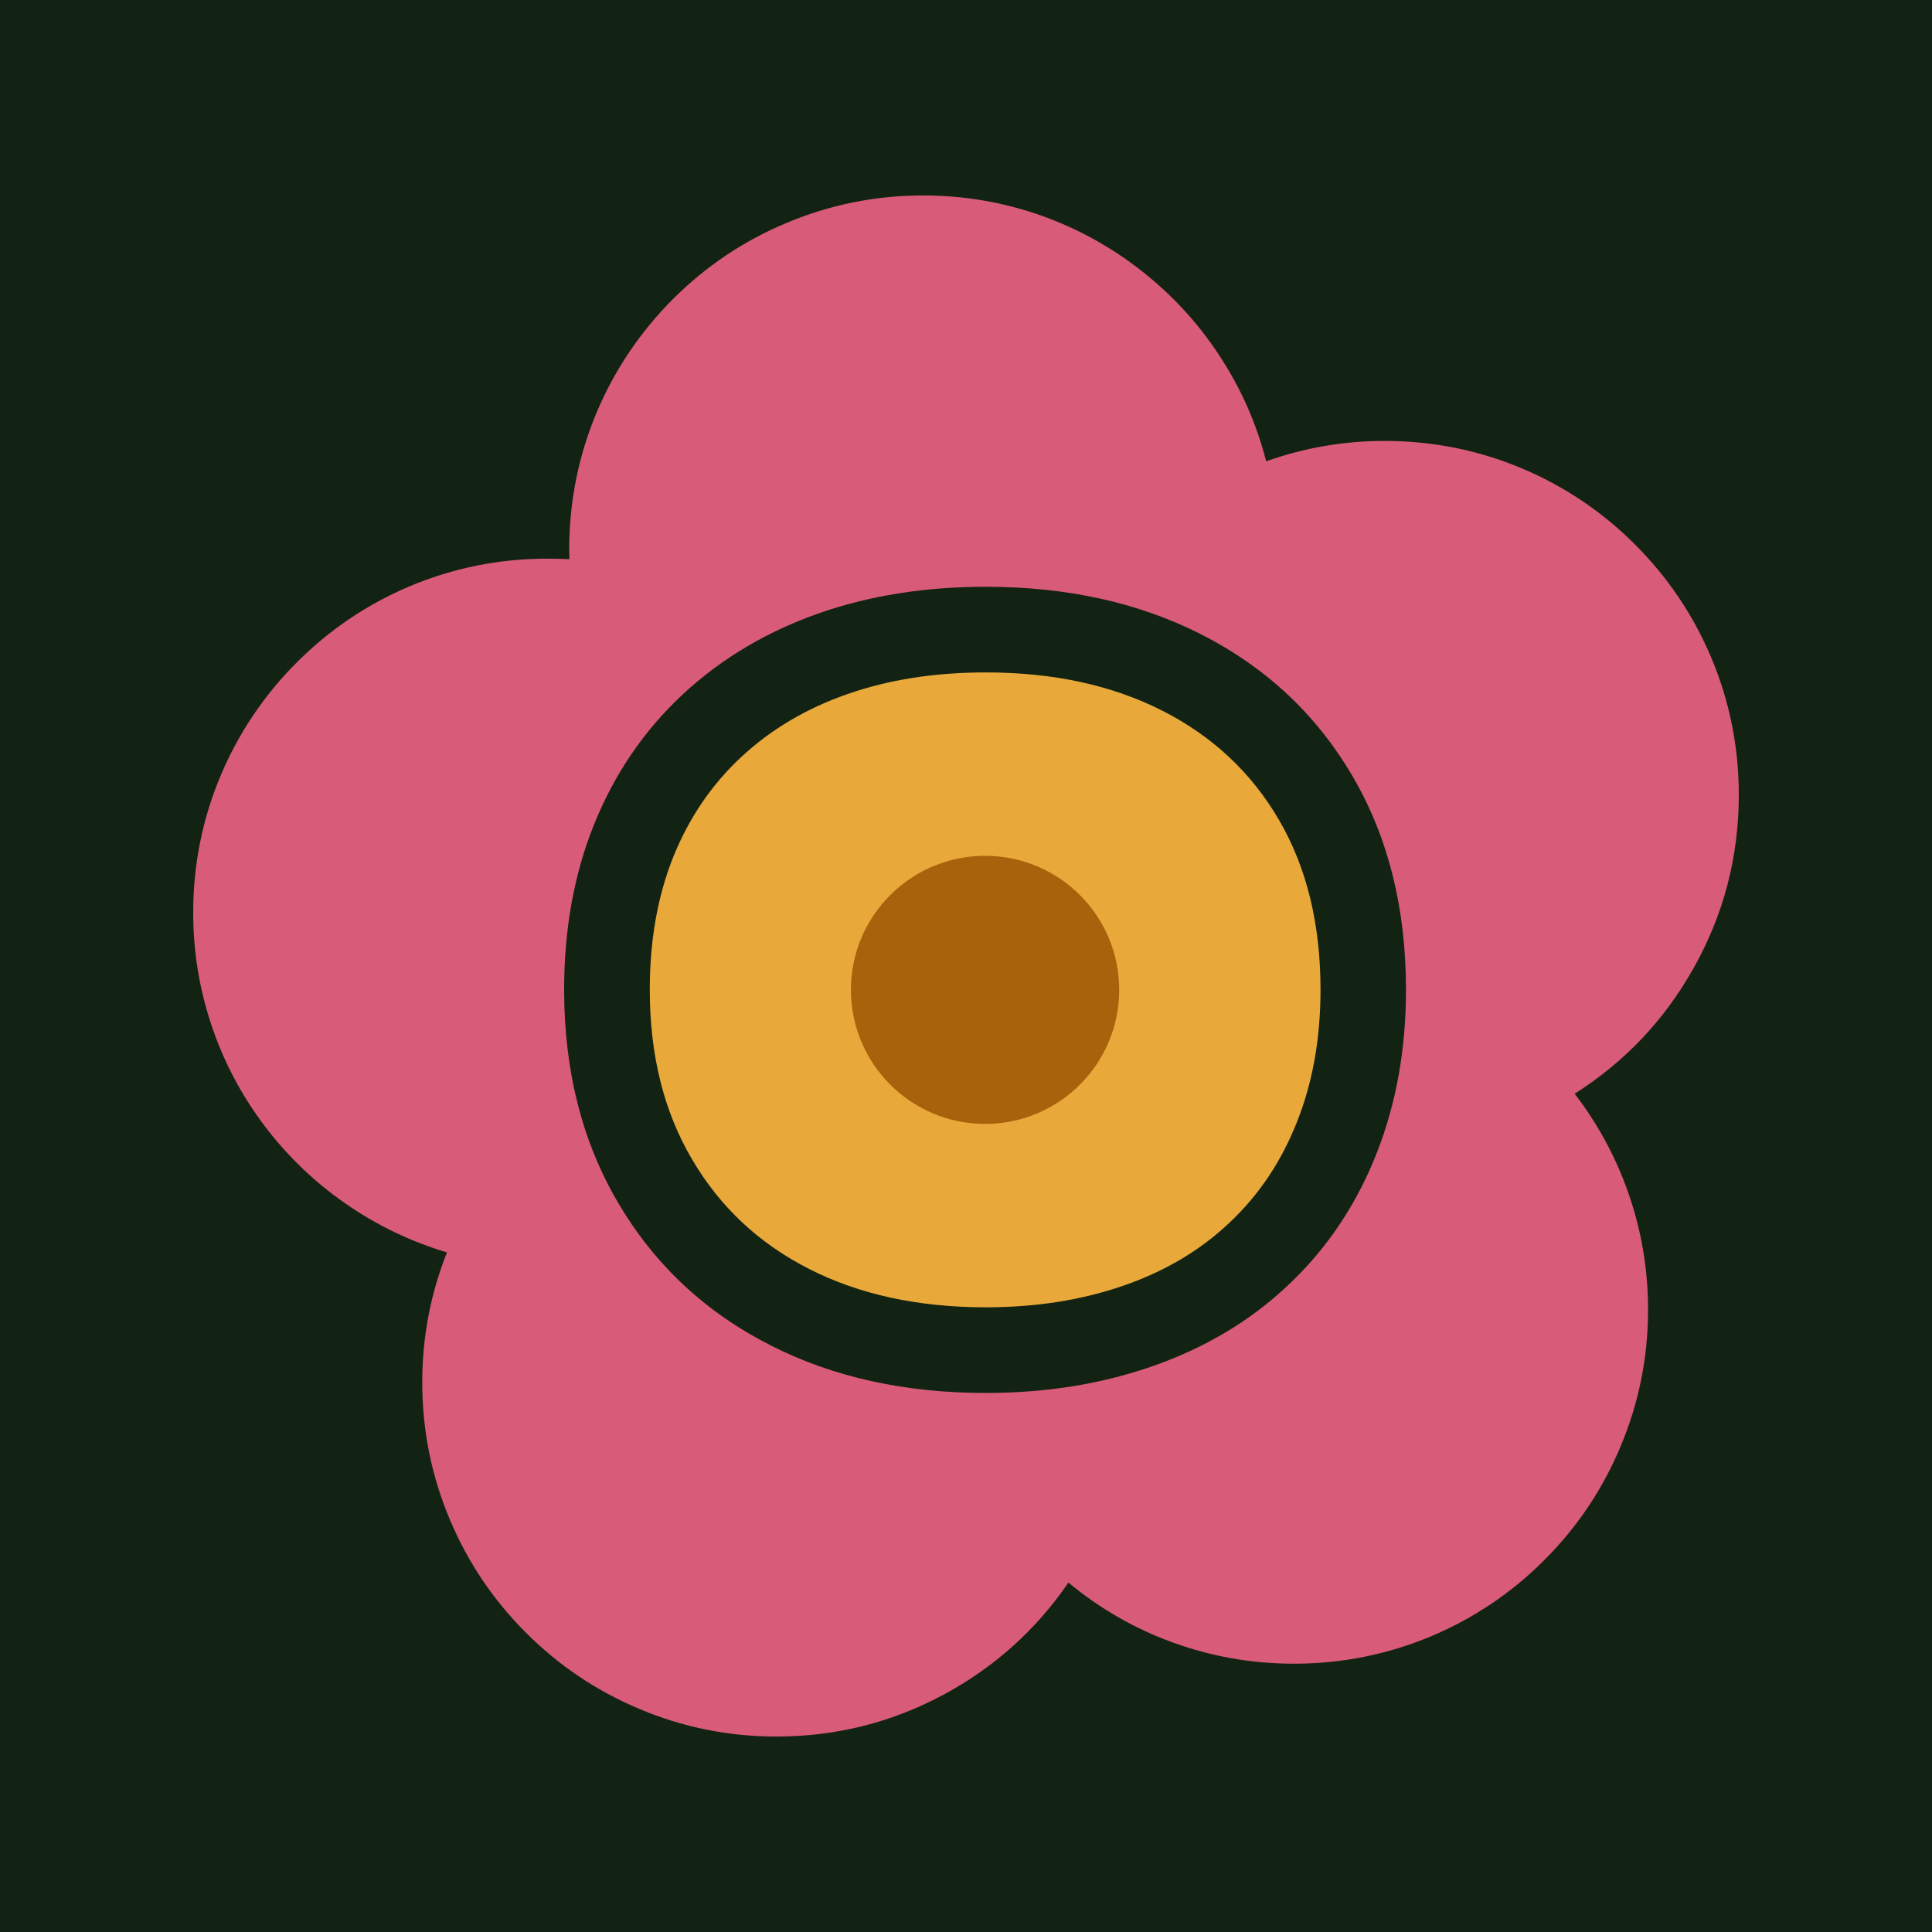
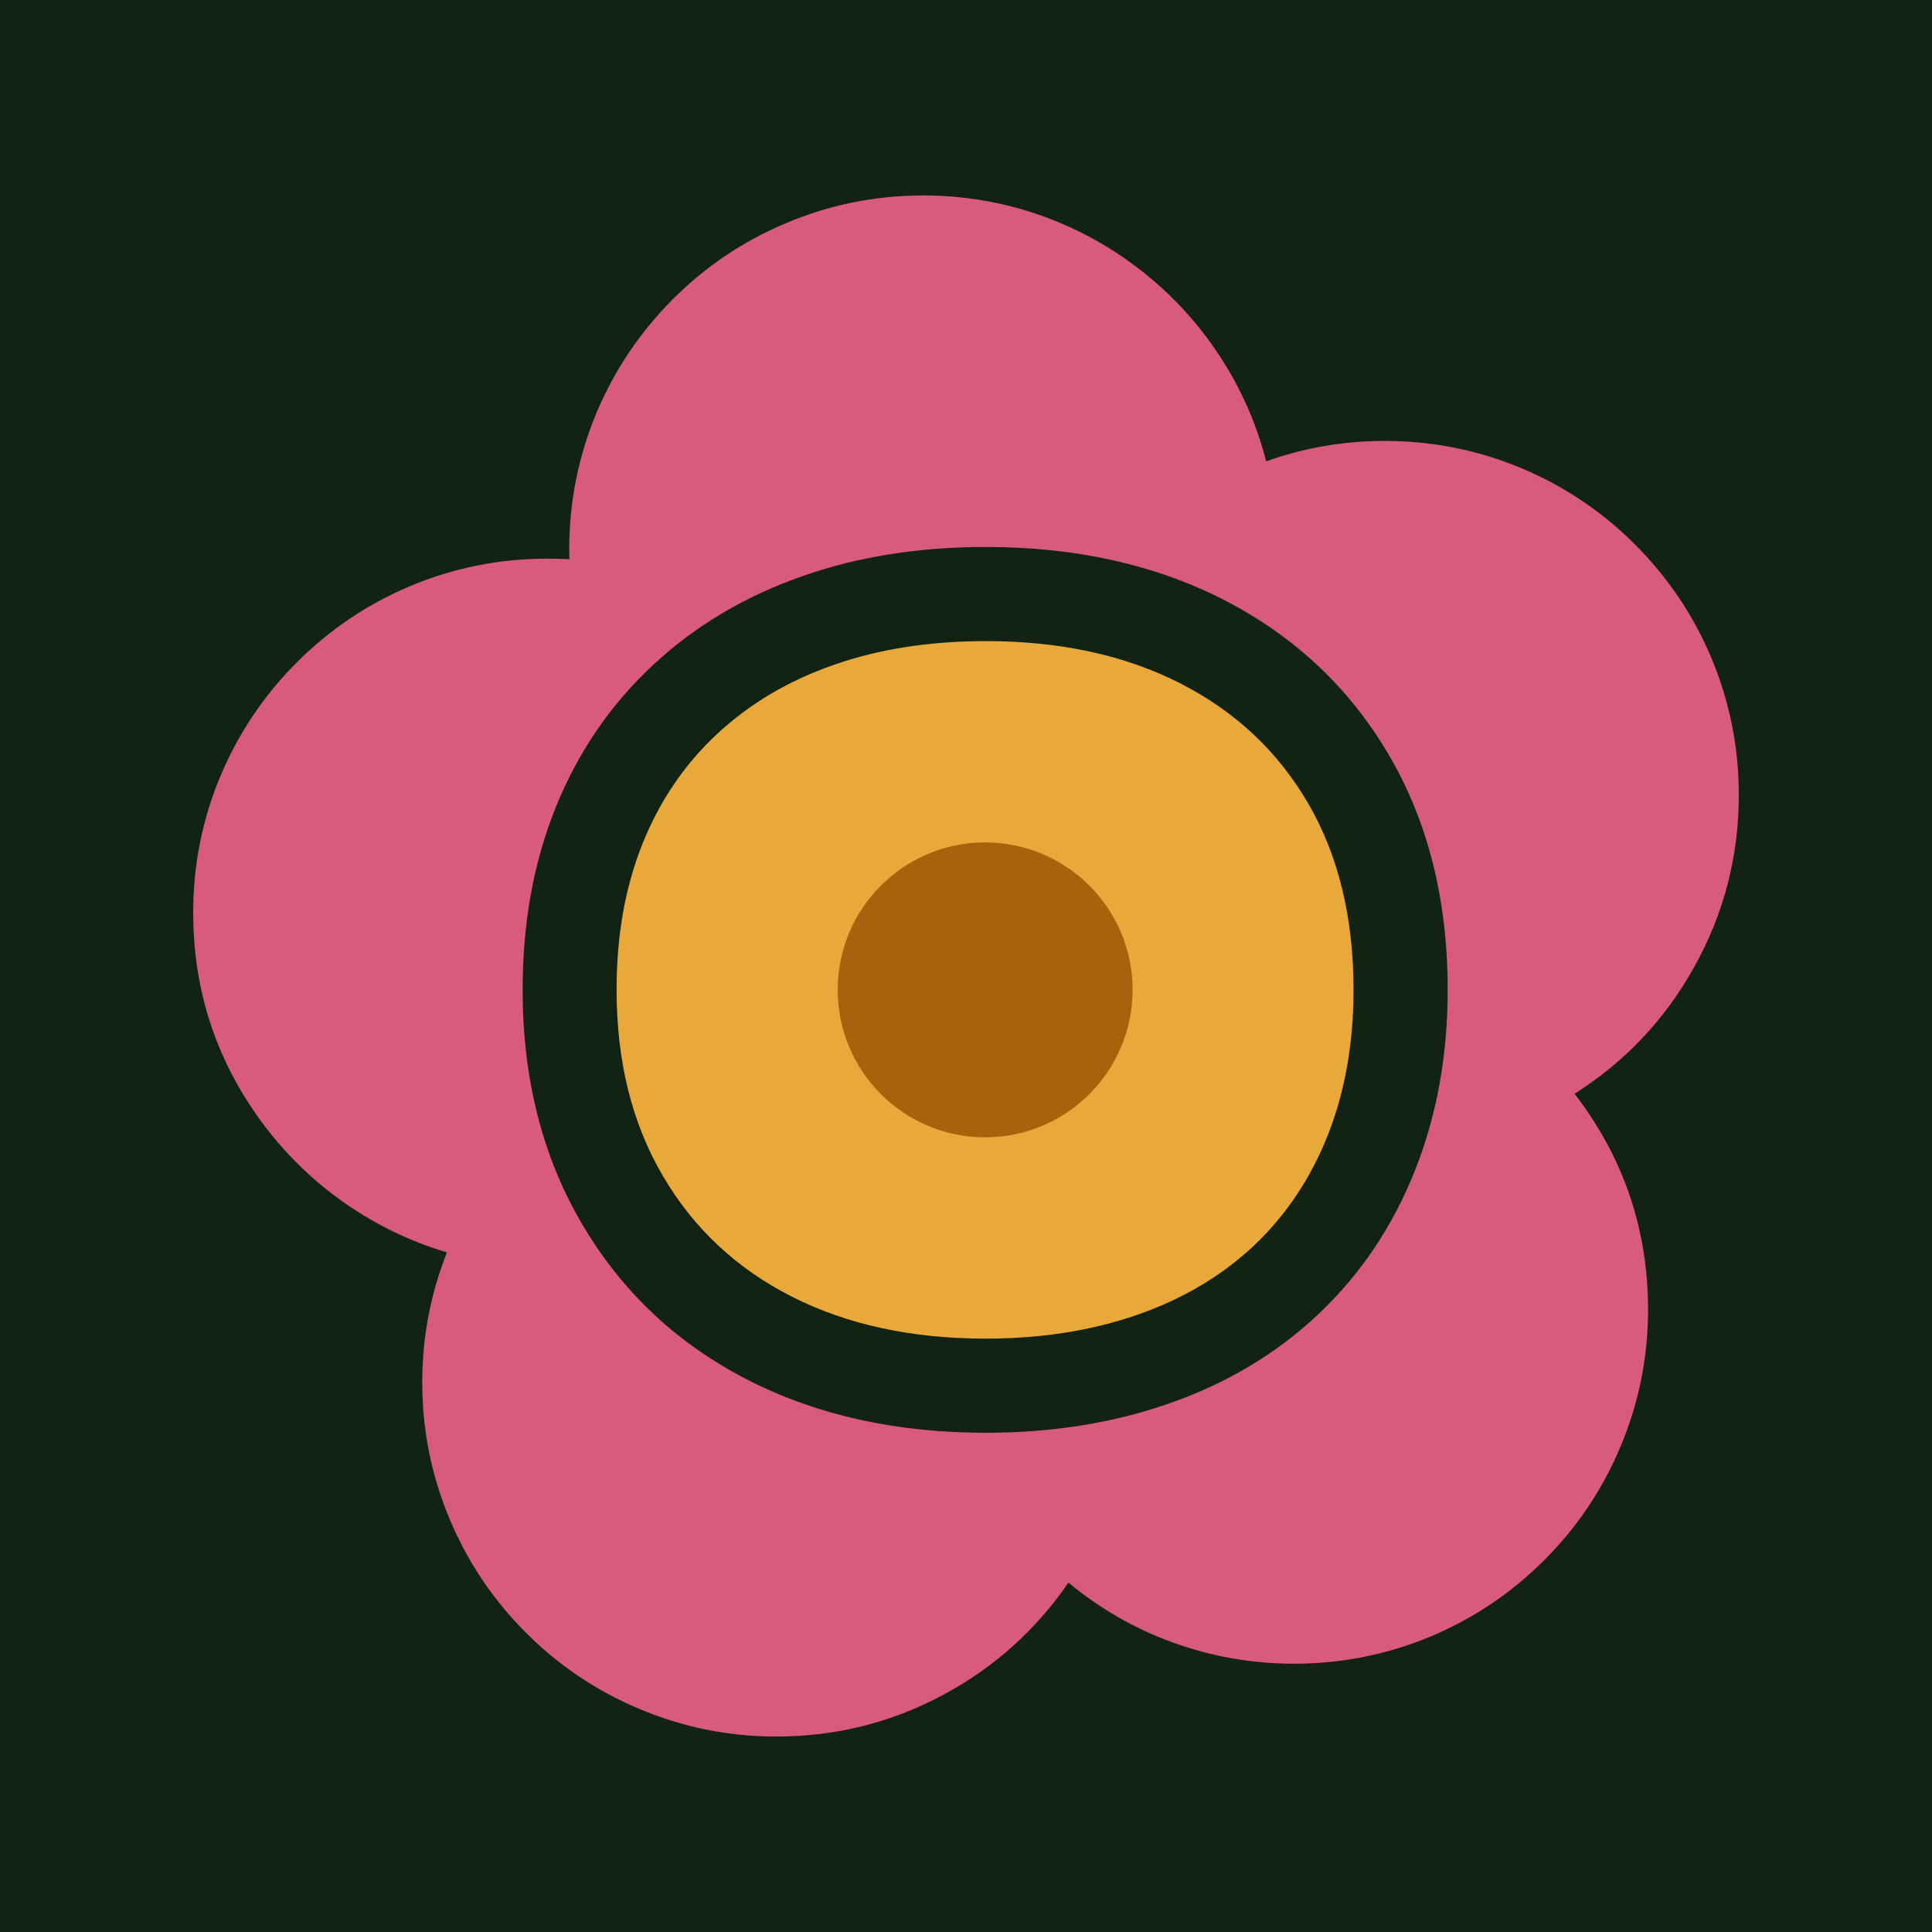
<svg xmlns="http://www.w3.org/2000/svg" width="1024" height="1024" viewBox="0 0 1024 1024" role="img" aria-label="WordFlora">
  <path fill="#132313" d="M0 0H1024V1024H0Z" />
-   <path fill="#D95B7A" d="M921.6 421.3Q921.6 470.5 897.7 513Q874.6 554.3 834.6 579.7Q853.2 603.9 863.2 632.7Q873.5 662.4 873.5 694.2Q873.5 732.3 858.7 767.2Q844.5 800.9 818.5 826.9Q792.6 852.8 758.9 867.1Q724 881.8 685.8 881.8Q652.4 881.8 621.2 870.4Q591.1 859.4 566.3 838.8Q540.4 876.5 500.3 898.1Q458.9 920.4 411.5 920.4Q373.3 920.4 338.5 905.6Q304.8 891.4 278.8 865.4Q252.8 839.4 238.6 805.8Q223.8 770.9 223.8 732.7Q223.8 696.8 236.9 663.8Q208 655.2 183.1 637.9Q158.6 620.9 140.5 597.1Q122.2 573 112.5 544.6Q102.4 515.1 102.4 483.7Q102.4 445.5 117.1 410.7Q131.4 377 157.4 351Q183.3 325.1 217 310.8Q251.9 296.1 290.1 296.1Q295.9 296.1 301.8 296.4Q301.7 293.9 301.7 291.3Q301.7 253.1 316.4 218.2Q330.7 184.6 356.6 158.6Q382.6 132.6 416.3 118.4Q451.2 103.6 489.3 103.6Q521.6 103.6 551.7 114.2Q580.8 124.5 605.2 143.7Q629.4 162.7 646.2 188.3Q663.4 214.4 671.1 244.5Q701.4 233.7 733.9 233.7Q772.1 233.7 807 248.4Q840.7 262.7 866.6 288.6Q892.6 314.6 906.9 348.3Q921.6 383.2 921.6 421.3ZM522.5 738.3Q570 738.3 610.3 724.3Q652.6 709.7 682.9 681Q713.5 652.2 729.6 611.4Q745.2 571.9 745.2 524.6Q745.2 460 717.1 411.8Q688.5 362.6 636.6 336.2Q587 311 522.5 311Q474.2 311 434.2 325Q392.5 339.6 361.9 368Q330.9 396.9 314.7 437.4Q299 476.6 299 524.6Q299 588.7 327.5 637.3Q356.5 686.7 408.3 713Q457.9 738.3 522.5 738.3Z" />
-   <path fill="#E9A93A" d="M522.5 692.9Q468.8 692.9 428.9 672.6Q388.9 652.3 366.7 614.3Q344.4 576.4 344.4 524.6Q344.4 485.4 356.8 454.3Q369.3 423.2 392.8 401.3Q416.4 379.3 449.1 367.9Q481.9 356.4 522.5 356.4Q576.1 356.4 616.1 376.7Q656 397 677.9 434.6Q699.9 472.3 699.9 524.6Q699.9 563.3 687.4 594.7Q675 626.1 651.7 648Q628.5 670 595.5 681.4Q562.4 692.9 522.5 692.9Z" />
-   <path fill="#A8620C" d="M593.2 524.6C593.2 563.9 561.4 595.7 522.1 595.7C482.9 595.7 451 563.9 451 524.6C451 485.4 482.9 453.6 522.1 453.6C561.4 453.6 593.2 485.4 593.2 524.6Z" />
+   <path fill="#D95B7A" d="M921.6 421.3Q921.6 470.5 897.7 513Q874.6 554.3 834.6 579.7L834.6 579.8Q873.5 630.3 873.5 694.2Q873.5 732.3 858.7 767.2Q844.5 800.9 818.5 826.9Q792.6 852.8 758.9 867.1Q724 881.8 685.8 881.8Q652.4 881.8 621.2 870.4Q591.1 859.4 566.3 838.8Q540.4 876.5 500.3 898.1Q458.9 920.4 411.5 920.4Q373.3 920.4 338.5 905.6Q304.8 891.4 278.8 865.4Q252.8 839.4 238.6 805.8Q223.8 770.9 223.8 732.7Q223.8 696.8 236.9 663.8Q208 655.2 183.1 637.9Q158.6 620.9 140.5 597.1Q102.4 546.9 102.4 483.7Q102.4 445.5 117.1 410.7Q131.4 377 157.4 351Q183.3 325.1 217 310.8Q251.9 296.1 290.1 296.1Q295.9 296.1 301.8 296.4Q301.7 293.9 301.7 291.3Q301.7 253.1 316.4 218.2Q330.7 184.6 356.6 158.6Q382.6 132.6 416.3 118.4Q451.2 103.6 489.3 103.6Q521.6 103.6 551.7 114.2Q580.8 124.5 605.2 143.7Q629.4 162.7 646.2 188.3Q663.4 214.4 671.1 244.5Q701.4 233.7 733.9 233.7Q772.1 233.7 807 248.4Q840.7 262.7 866.6 288.6Q892.6 314.6 906.9 348.3Q921.6 383.2 921.6 421.3ZM522.5 759.4Q574.8 759.4 619 744.1Q665.5 728 698.8 696.5Q732.4 664.8 750.1 620Q767.3 576.6 767.3 524.6Q767.3 453.6 736.4 400.6Q704.9 346.6 648 317.6Q593.4 289.9 522.5 289.9Q469.4 289.9 425.5 305.3Q379.6 321.3 346.1 352.5Q312 384.2 294.2 428.8Q277 471.9 277 524.6Q277 595 308.3 648.4Q340.1 702.8 397 731.7Q451.6 759.4 522.5 759.4Z" />
+   <path fill="#E9A93A" d="M522.5 709.5Q463.5 709.5 419.6 687.2Q375.7 664.9 351.3 623.2Q326.8 581.5 326.8 524.6Q326.8 481.5 340.5 447.3Q354.2 413.1 380.1 389Q406 364.9 441.9 352.4Q477.9 339.8 522.5 339.8Q581.5 339.8 625.4 362.1Q669.2 384.4 693.3 425.7Q717.4 467.1 717.4 524.6Q717.4 567.1 703.8 601.6Q690.1 636.1 664.6 660.2Q639 684.3 602.7 696.9Q566.4 709.5 522.5 709.5Z" />
+   <path fill="#A8620C" d="M600.3 524.6C600.3 567.8 565.3 602.8 522.1 602.8C479 602.8 444 567.8 444 524.6C444 481.5 479 446.5 522.1 446.5C565.3 446.5 600.3 481.5 600.3 524.6Z" />
</svg>
